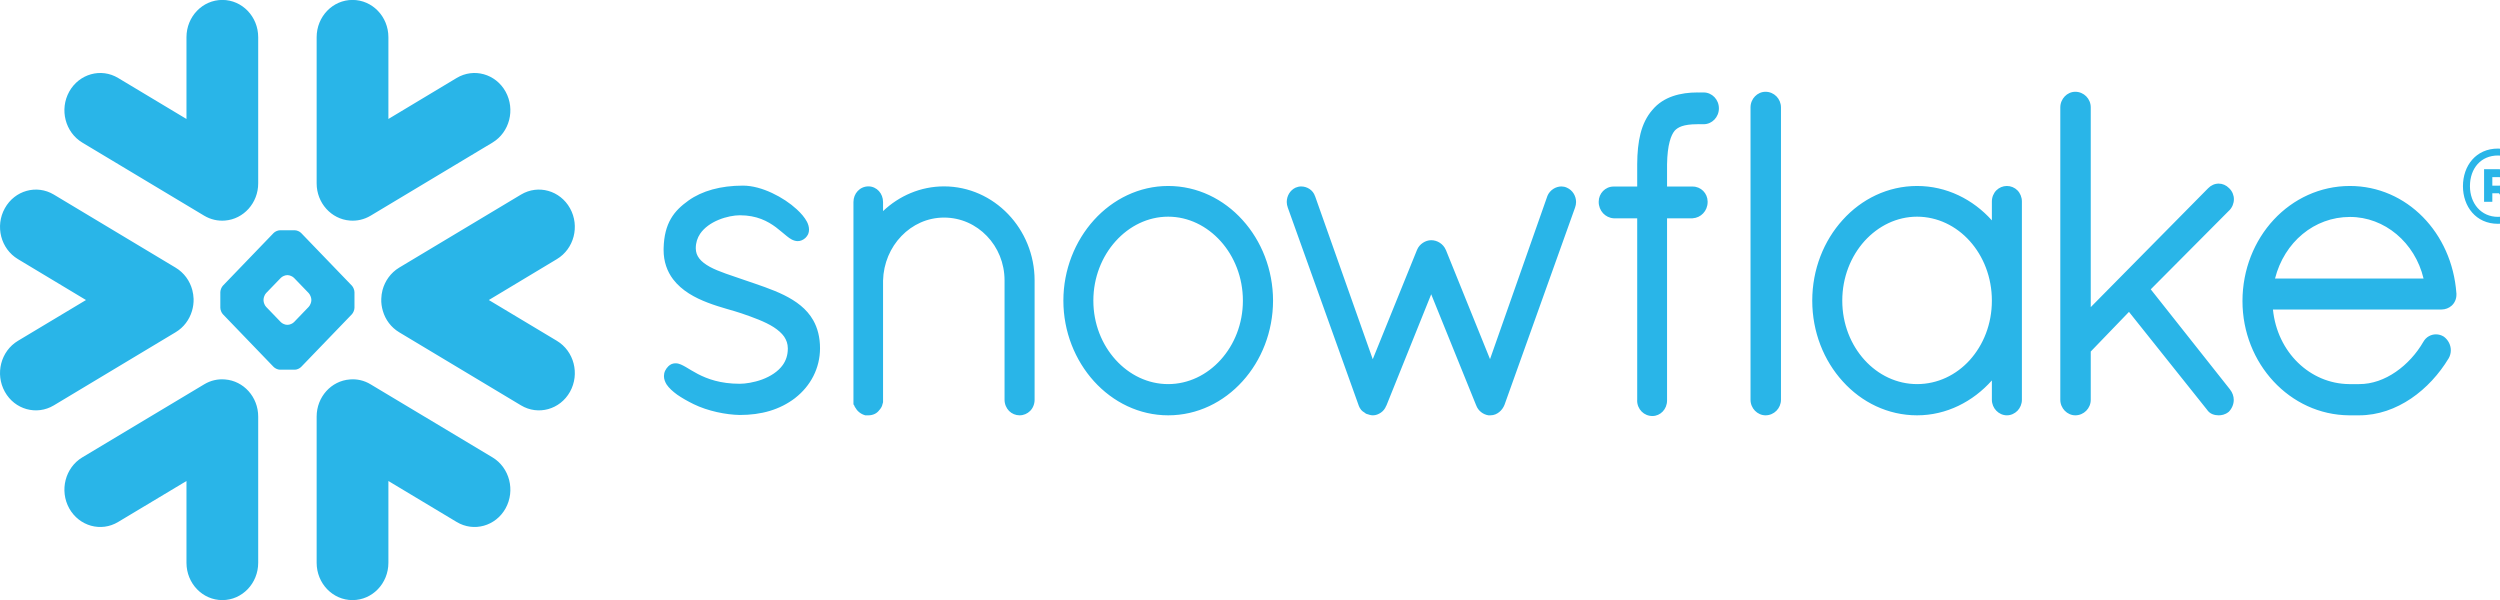
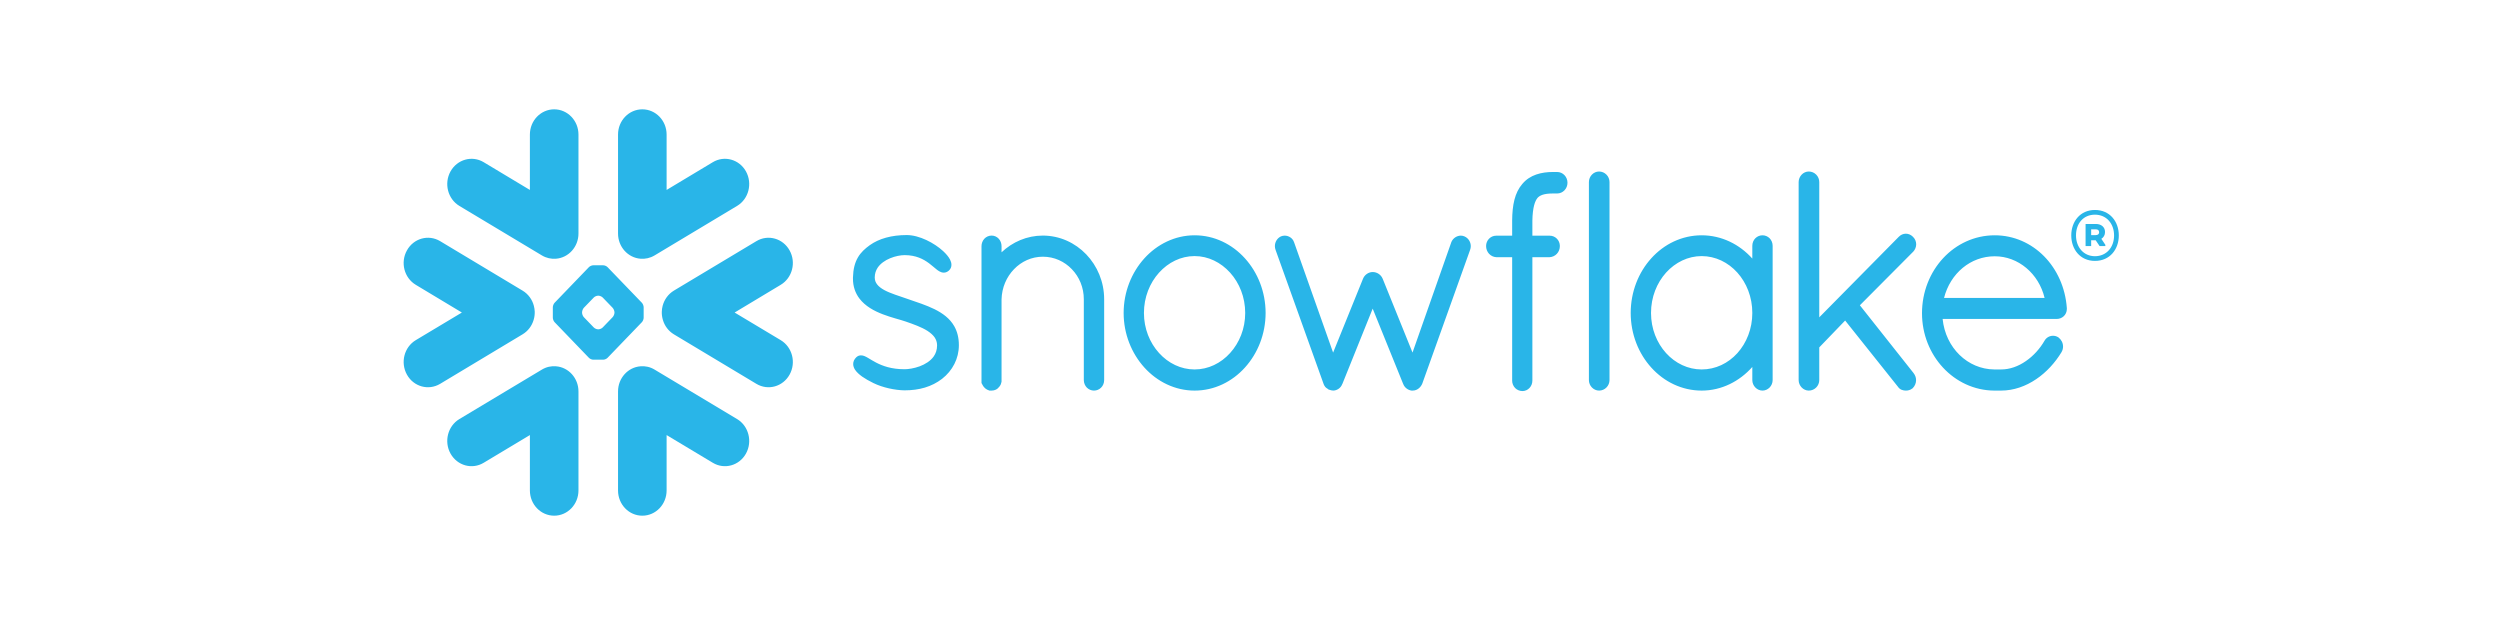
- <svg xmlns="http://www.w3.org/2000/svg" width="100" height="24" viewBox="0 0 100 24" fill="none">
-   <path clip-rule="evenodd" d="M62.679 7.509L62.676 7.507C62.676 7.507 62.675 7.506 62.673 7.506C62.604 7.474 62.528 7.458 62.456 7.458C62.339 7.459 62.226 7.495 62.128 7.559C62.028 7.625 61.943 7.721 61.894 7.842V7.845L59.601 14.366L57.834 9.995L57.831 9.993C57.781 9.871 57.692 9.776 57.592 9.711C57.49 9.645 57.372 9.608 57.248 9.608C57.128 9.608 57.016 9.648 56.917 9.712C56.819 9.777 56.731 9.871 56.682 9.993L56.681 9.995L54.91 14.369L52.604 7.85H52.602C52.562 7.724 52.48 7.626 52.383 7.561C52.284 7.495 52.169 7.459 52.049 7.458C51.973 7.458 51.896 7.474 51.823 7.506H51.82L51.817 7.509C51.602 7.613 51.471 7.836 51.47 8.079C51.47 8.156 51.485 8.232 51.513 8.307L54.348 16.22V16.223C54.37 16.282 54.401 16.34 54.447 16.397C54.48 16.438 54.529 16.473 54.579 16.502C54.589 16.511 54.603 16.524 54.625 16.538C54.649 16.554 54.679 16.564 54.71 16.57C54.761 16.587 54.828 16.613 54.918 16.613C55.033 16.613 55.139 16.57 55.234 16.506C55.324 16.444 55.404 16.352 55.448 16.231L55.455 16.226L57.248 11.771L59.044 16.207H59.045C59.087 16.326 59.16 16.419 59.244 16.484C59.333 16.554 59.433 16.597 59.539 16.613H59.614C59.685 16.613 59.755 16.599 59.814 16.575C59.875 16.55 59.925 16.517 59.966 16.485C60.063 16.409 60.137 16.304 60.183 16.187V16.185L63.001 8.307C63.028 8.232 63.043 8.157 63.043 8.08C63.042 7.839 62.905 7.609 62.679 7.509ZM49.716 12.026C49.716 11.097 49.373 10.255 48.827 9.648C48.278 9.039 47.534 8.667 46.726 8.667C45.918 8.667 45.173 9.039 44.625 9.648C44.078 10.255 43.734 11.097 43.734 12.026C43.734 12.954 44.078 13.788 44.625 14.392C45.173 14.998 45.918 15.364 46.726 15.364C47.534 15.364 48.28 14.998 48.827 14.392C49.373 13.788 49.716 12.954 49.716 12.026ZM49.701 8.8C50.459 9.636 50.92 10.783 50.922 12.026C50.92 13.269 50.459 14.415 49.701 15.251C48.948 16.085 47.897 16.613 46.728 16.613C45.568 16.613 44.516 16.085 43.76 15.251C43.004 14.415 42.535 13.269 42.535 12.026C42.535 10.783 43.004 9.636 43.76 8.8C44.516 7.966 45.568 7.439 46.728 7.439C47.897 7.439 48.948 7.966 49.701 8.8ZM37.761 7.455C36.821 7.455 35.963 7.836 35.322 8.444V8.08C35.321 7.913 35.262 7.758 35.157 7.643C35.055 7.531 34.904 7.455 34.739 7.455C34.568 7.455 34.414 7.527 34.307 7.642C34.201 7.756 34.138 7.913 34.138 8.08V16.177L34.163 16.203L34.164 16.207C34.17 16.233 34.187 16.263 34.204 16.291C34.286 16.441 34.42 16.555 34.586 16.605L34.61 16.613H34.739C34.826 16.613 34.913 16.594 34.995 16.554C35.064 16.52 35.129 16.464 35.18 16.394L35.182 16.395C35.188 16.388 35.19 16.379 35.197 16.373C35.2 16.372 35.203 16.369 35.205 16.366C35.237 16.323 35.264 16.279 35.28 16.238C35.298 16.189 35.309 16.143 35.317 16.108L35.322 16.085V11.224C35.34 10.528 35.615 9.9 36.057 9.442C36.495 8.986 37.097 8.703 37.761 8.703C38.437 8.703 39.04 8.986 39.477 9.442C39.916 9.898 40.182 10.525 40.182 11.217V15.991C40.182 16.165 40.254 16.327 40.362 16.438C40.473 16.548 40.625 16.613 40.783 16.613C40.943 16.613 41.094 16.548 41.204 16.438C41.316 16.327 41.384 16.165 41.384 15.991V11.217C41.384 9.156 39.765 7.458 37.761 7.455ZM96.942 11.141C96.6 9.701 95.384 8.675 93.996 8.678C92.573 8.678 91.373 9.682 91.001 11.141H96.942ZM98.257 11.73V11.792C98.257 11.965 98.183 12.12 98.07 12.223C97.958 12.326 97.812 12.379 97.655 12.381H90.918C91.089 14.089 92.402 15.351 93.969 15.364H94.367C94.885 15.366 95.39 15.18 95.835 14.872C96.28 14.567 96.664 14.14 96.935 13.671C96.991 13.571 97.071 13.494 97.158 13.447C97.247 13.397 97.343 13.374 97.439 13.374C97.546 13.374 97.651 13.403 97.744 13.461L97.75 13.464L97.758 13.469C97.927 13.598 98.033 13.795 98.033 14.011C98.033 14.12 98.005 14.232 97.947 14.333L97.945 14.337L97.943 14.338C97.567 14.961 97.053 15.528 96.444 15.94C95.834 16.352 95.126 16.613 94.367 16.613H93.963C92.78 16.604 91.712 16.085 90.941 15.255C90.173 14.428 89.699 13.292 89.699 12.043C89.699 10.773 90.177 9.621 90.951 8.787C91.727 7.954 92.803 7.439 93.996 7.439C95.134 7.439 96.157 7.909 96.914 8.679C97.672 9.449 98.166 10.518 98.255 11.722L98.257 11.73ZM70.621 3.671C70.457 3.671 70.306 3.742 70.198 3.855C70.09 3.966 70.021 4.124 70.021 4.295V15.991C70.021 16.162 70.09 16.318 70.198 16.429C70.306 16.54 70.457 16.613 70.621 16.613C70.962 16.613 71.237 16.334 71.239 15.991V4.295C71.237 3.95 70.962 3.671 70.621 3.671ZM31.36 11.803C30.875 11.565 30.325 11.39 29.776 11.201C29.271 11.023 28.759 10.873 28.394 10.674C28.21 10.572 28.067 10.464 27.974 10.343C27.88 10.222 27.834 10.099 27.831 9.931C27.832 9.701 27.896 9.516 28.004 9.352C28.169 9.107 28.444 8.916 28.745 8.793C29.043 8.669 29.365 8.611 29.595 8.611C30.276 8.612 30.707 8.847 31.038 9.091C31.201 9.215 31.339 9.339 31.469 9.442C31.536 9.496 31.599 9.545 31.671 9.581C31.74 9.616 31.821 9.645 31.909 9.645C31.965 9.645 32.021 9.634 32.072 9.611C32.126 9.589 32.173 9.556 32.218 9.516C32.262 9.473 32.3 9.422 32.327 9.364C32.351 9.305 32.361 9.244 32.361 9.184C32.361 9.073 32.328 8.969 32.279 8.872C32.188 8.7 32.048 8.536 31.87 8.372C31.606 8.128 31.257 7.895 30.882 7.72C30.505 7.544 30.101 7.425 29.717 7.425C28.825 7.425 28.081 7.635 27.54 8.021C27.258 8.223 27.01 8.445 26.835 8.75C26.657 9.056 26.558 9.434 26.545 9.925C26.544 9.947 26.544 9.969 26.544 9.991C26.542 10.468 26.69 10.861 26.922 11.169C27.275 11.633 27.798 11.911 28.311 12.107C28.823 12.304 29.336 12.421 29.659 12.534C30.114 12.691 30.598 12.862 30.95 13.088C31.126 13.203 31.268 13.327 31.365 13.464C31.458 13.604 31.511 13.749 31.513 13.932V13.946C31.512 14.211 31.437 14.419 31.313 14.597C31.126 14.862 30.815 15.057 30.484 15.18C30.155 15.3 29.812 15.351 29.592 15.351C28.814 15.351 28.294 15.156 27.916 14.961C27.727 14.862 27.574 14.765 27.435 14.683C27.366 14.644 27.302 14.608 27.234 14.579C27.168 14.55 27.098 14.532 27.018 14.532C26.969 14.532 26.916 14.541 26.867 14.561C26.817 14.583 26.773 14.613 26.735 14.65C26.683 14.703 26.637 14.762 26.605 14.83C26.573 14.898 26.558 14.969 26.558 15.044C26.558 15.166 26.602 15.277 26.664 15.379C26.762 15.524 26.907 15.655 27.086 15.786C27.272 15.915 27.493 16.042 27.748 16.167C28.314 16.444 29.039 16.589 29.59 16.599H29.592C30.448 16.599 31.188 16.394 31.812 15.917V15.915H31.812C32.422 15.439 32.801 14.73 32.801 13.929C32.801 13.489 32.702 13.116 32.529 12.811C32.267 12.348 31.842 12.043 31.36 11.803ZM79.675 12.026C79.675 11.088 79.335 10.248 78.79 9.641C78.246 9.036 77.5 8.669 76.684 8.667C75.874 8.667 75.131 9.036 74.582 9.641C74.036 10.248 73.691 11.088 73.691 12.026C73.691 12.963 74.036 13.798 74.582 14.4C75.128 15.002 75.874 15.364 76.684 15.364C77.502 15.364 78.249 15.002 78.792 14.402C79.335 13.798 79.675 12.964 79.675 12.026ZM80.696 7.613C80.807 7.724 80.876 7.886 80.876 8.06V15.991C80.876 16.162 80.806 16.318 80.7 16.429C80.591 16.54 80.442 16.613 80.276 16.613C80.111 16.613 79.96 16.54 79.853 16.429C79.745 16.318 79.675 16.162 79.675 15.991V15.217C78.919 16.066 77.858 16.613 76.684 16.613C75.516 16.613 74.463 16.091 73.71 15.255C72.953 14.424 72.49 13.278 72.49 12.026C72.49 10.774 72.953 9.627 73.71 8.795C74.463 7.96 75.516 7.439 76.684 7.439C77.858 7.439 78.919 7.971 79.675 8.815V8.06C79.675 7.886 79.744 7.724 79.855 7.613C79.966 7.503 80.116 7.439 80.276 7.439C80.435 7.439 80.587 7.503 80.696 7.613ZM89.172 8.417C89.292 8.294 89.356 8.131 89.356 7.969C89.356 7.809 89.292 7.65 89.171 7.534H89.172C89.171 7.531 89.168 7.531 89.168 7.531C89.168 7.528 89.166 7.527 89.166 7.527H89.164C89.048 7.408 88.9 7.344 88.746 7.344C88.591 7.344 88.44 7.411 88.324 7.531L83.63 12.285V4.295C83.63 3.95 83.353 3.671 83.012 3.671C82.848 3.671 82.698 3.742 82.59 3.855C82.483 3.966 82.412 4.124 82.412 4.295V15.991C82.412 16.162 82.483 16.318 82.59 16.429C82.698 16.54 82.848 16.613 83.012 16.613C83.353 16.613 83.63 16.334 83.63 15.991V14.061L85.159 12.475L88.275 16.381C88.333 16.471 88.413 16.533 88.492 16.565C88.582 16.601 88.669 16.613 88.747 16.613C88.855 16.613 89.006 16.589 89.139 16.48L89.147 16.476L89.155 16.467C89.279 16.339 89.35 16.169 89.35 15.996C89.35 15.85 89.298 15.701 89.202 15.582V15.58L86.03 11.573L89.169 8.417H89.172ZM68.144 3.698H68.01C67.993 3.698 67.976 3.7 67.957 3.701C67.941 3.7 67.923 3.698 67.906 3.698C67.56 3.698 67.224 3.739 66.909 3.848C66.6 3.955 66.315 4.131 66.094 4.399L66.093 4.398L66.092 4.399V4.4C65.863 4.665 65.713 4.98 65.621 5.339C65.529 5.7 65.491 6.106 65.488 6.568V7.462H64.539C64.21 7.464 63.948 7.738 63.948 8.069C63.946 8.247 64.013 8.411 64.122 8.53C64.231 8.646 64.38 8.722 64.546 8.732H65.488V16.006L65.486 16.023C65.486 16.194 65.555 16.352 65.667 16.464C65.777 16.575 65.931 16.641 66.099 16.641C66.418 16.639 66.681 16.368 66.682 16.023V8.732H67.702C67.866 8.722 68.018 8.651 68.126 8.535C68.237 8.42 68.305 8.258 68.305 8.082V8.058C68.301 7.731 68.038 7.462 67.708 7.462H66.682V6.572C66.689 6.178 66.728 5.883 66.785 5.669C66.84 5.453 66.915 5.317 66.983 5.233C67.049 5.159 67.135 5.097 67.276 5.047C67.417 5 67.613 4.969 67.877 4.969H67.908C67.924 4.969 67.941 4.966 67.955 4.966C67.974 4.966 67.991 4.969 68.01 4.969H68.087H68.144C68.483 4.969 68.756 4.685 68.756 4.334C68.756 3.983 68.483 3.698 68.144 3.698ZM7.679 12.439C7.727 12.28 7.748 12.116 7.744 11.953C7.738 11.836 7.724 11.719 7.692 11.601C7.595 11.237 7.367 10.912 7.024 10.706L2.153 7.783C1.465 7.372 0.589 7.617 0.194 8.33C-0.204 9.043 0.031 9.953 0.718 10.365L3.44 12.001L0.718 13.633C0.031 14.046 -0.204 14.956 0.194 15.671C0.589 16.383 1.465 16.626 2.153 16.215L7.024 13.29C7.353 13.094 7.576 12.785 7.679 12.439ZM9.001 15.178C8.721 15.153 8.43 15.214 8.168 15.373L3.293 18.294C2.607 18.706 2.373 19.621 2.769 20.335C3.167 21.047 4.043 21.292 4.727 20.878L7.459 19.24V22.512C7.459 23.336 8.1 24.004 8.894 24.004C9.685 24.004 10.328 23.336 10.328 22.512V16.663C10.328 15.878 9.743 15.233 9.001 15.178ZM13.993 8.822C14.272 8.846 14.562 8.784 14.824 8.628L19.698 5.704C20.385 5.291 20.618 4.38 20.223 3.665C19.827 2.952 18.951 2.708 18.265 3.12L15.536 4.759V1.487C15.536 0.665 14.894 -0.003 14.1 -0.003C13.306 -0.003 12.666 0.665 12.666 1.487V7.335C12.666 8.119 13.25 8.765 13.993 8.822ZM3.293 5.704L8.168 8.628C8.43 8.784 8.721 8.846 9.001 8.822C9.743 8.765 10.328 8.119 10.328 7.335V1.487C10.328 0.665 9.685 -0.003 8.894 -0.003C8.1 -0.003 7.459 0.665 7.459 1.487V4.759L4.727 3.12C4.043 2.708 3.167 2.952 2.769 3.665C2.373 4.38 2.607 5.291 3.293 5.704ZM12.454 11.989C12.454 11.904 12.405 11.786 12.347 11.723L11.761 11.116C11.703 11.056 11.589 11.006 11.507 11.006H11.484C11.402 11.006 11.289 11.056 11.232 11.116L10.645 11.723C10.586 11.786 10.541 11.904 10.541 11.989V12.013C10.541 12.097 10.586 12.214 10.645 12.275L11.232 12.884C11.29 12.944 11.402 12.993 11.484 12.993H11.507C11.589 12.993 11.703 12.944 11.761 12.884L12.347 12.275C12.405 12.214 12.454 12.097 12.454 12.013V11.989ZM14.074 12.572L12.048 14.675C11.99 14.737 11.878 14.788 11.794 14.788H11.647H11.347H11.198C11.116 14.788 11.002 14.737 10.943 14.675L8.918 12.572C8.86 12.513 8.813 12.394 8.813 12.31V12.155V11.844V11.69C8.813 11.604 8.86 11.485 8.918 11.425L10.943 9.322C11.002 9.26 11.116 9.211 11.198 9.211H11.347H11.647H11.794C11.876 9.211 11.99 9.26 12.048 9.322L14.074 11.425C14.132 11.485 14.179 11.604 14.179 11.69V11.844V12.155V12.31C14.179 12.394 14.132 12.513 14.074 12.572ZM19.698 18.294L14.824 15.373C14.562 15.214 14.272 15.153 13.993 15.178C13.25 15.233 12.666 15.878 12.666 16.663V22.512C12.666 23.336 13.306 24.004 14.1 24.004C14.894 24.004 15.536 23.336 15.536 22.512V19.24L18.265 20.878C18.951 21.292 19.827 21.047 20.223 20.335C20.618 19.621 20.385 18.706 19.698 18.294ZM22.275 10.365L19.553 12.001L22.275 13.633C22.962 14.046 23.198 14.956 22.8 15.671C22.403 16.383 21.526 16.626 20.841 16.215L15.966 13.29C15.641 13.094 15.415 12.785 15.315 12.439C15.267 12.28 15.245 12.116 15.251 11.953C15.254 11.836 15.27 11.719 15.301 11.601C15.399 11.237 15.627 10.912 15.966 10.706L20.841 7.783C21.526 7.372 22.403 7.617 22.8 8.33C23.198 9.043 22.962 9.953 22.275 10.365ZM101.327 7.447C101.327 8.267 100.799 8.952 99.917 8.952C99.04 8.952 98.518 8.261 98.518 7.447C98.518 6.627 99.04 5.943 99.917 5.943C100.799 5.943 101.327 6.627 101.327 7.447ZM101.047 7.447C101.047 6.75 100.6 6.22 99.917 6.22C99.245 6.22 98.798 6.724 98.798 7.447C98.798 8.138 99.245 8.674 99.917 8.674C100.6 8.674 101.047 8.145 101.047 7.447ZM99.363 6.769H99.966C100.295 6.769 100.513 6.956 100.513 7.247C100.513 7.428 100.426 7.563 100.295 7.647L100.531 8.002V8.073H100.19L99.96 7.731H99.693V8.073H99.363V6.769ZM99.96 7.086H99.693V7.428H99.96C100.084 7.428 100.165 7.37 100.165 7.26C100.165 7.144 100.09 7.086 99.96 7.086Z" fill="#29B5E8" />
+ <svg xmlns="http://www.w3.org/2000/svg" width="160" height="40" viewBox="0 0 160 40" fill="none">
+   <path d="M93.736 15.135L93.733 15.133C93.733 15.133 93.731 15.131 93.729 15.131C93.654 15.098 93.572 15.08 93.494 15.08C93.367 15.081 93.245 15.12 93.138 15.19C93.03 15.261 92.938 15.365 92.885 15.495V15.499L90.401 22.564L88.487 17.828L88.484 17.826C88.43 17.694 88.333 17.591 88.224 17.52C88.114 17.449 87.986 17.41 87.852 17.41C87.722 17.41 87.6 17.452 87.493 17.521C87.387 17.592 87.292 17.694 87.239 17.826L87.237 17.828L85.319 22.567L82.821 15.505H82.819C82.776 15.368 82.687 15.262 82.582 15.192C82.475 15.12 82.349 15.081 82.22 15.08C82.137 15.08 82.054 15.098 81.975 15.131H81.972L81.969 15.135C81.736 15.248 81.593 15.489 81.593 15.753C81.593 15.836 81.608 15.918 81.639 16L84.71 24.572V24.575C84.734 24.639 84.768 24.702 84.817 24.764C84.853 24.808 84.906 24.846 84.961 24.877C84.971 24.887 84.987 24.901 85.01 24.917C85.036 24.934 85.069 24.945 85.103 24.951C85.158 24.97 85.23 24.997 85.328 24.997C85.452 24.997 85.567 24.951 85.671 24.882C85.767 24.815 85.854 24.714 85.902 24.584L85.909 24.578L87.852 19.752L89.797 24.558H89.799C89.844 24.687 89.923 24.787 90.014 24.858C90.111 24.934 90.219 24.98 90.334 24.997H90.415C90.493 24.997 90.569 24.982 90.632 24.956C90.698 24.93 90.752 24.894 90.797 24.859C90.901 24.776 90.982 24.663 91.032 24.537V24.534L94.084 16C94.114 15.918 94.13 15.836 94.13 15.754C94.129 15.492 93.98 15.243 93.736 15.135ZM79.693 20.029C79.693 19.022 79.321 18.11 78.729 17.452C78.134 16.792 77.329 16.389 76.453 16.389C75.578 16.389 74.771 16.792 74.177 17.452C73.584 18.11 73.212 19.022 73.212 20.029C73.212 21.034 73.584 21.937 74.177 22.591C74.771 23.248 75.578 23.645 76.453 23.645C77.329 23.645 78.137 23.248 78.729 22.591C79.321 21.937 79.693 21.034 79.693 20.029ZM79.676 16.534C80.497 17.439 80.997 18.682 80.999 20.029C80.997 21.375 80.497 22.616 79.676 23.522C78.861 24.426 77.722 24.998 76.455 24.998C75.199 24.998 74.059 24.426 73.24 23.522C72.421 22.616 71.913 21.375 71.913 20.029C71.913 18.682 72.421 17.439 73.24 16.534C74.059 15.631 75.199 15.059 76.455 15.059C77.722 15.059 78.861 15.631 79.676 16.534ZM66.742 15.077C65.723 15.077 64.793 15.489 64.099 16.148V15.754C64.098 15.573 64.034 15.404 63.92 15.28C63.81 15.159 63.646 15.077 63.468 15.077C63.282 15.077 63.115 15.154 62.999 15.279C62.885 15.402 62.816 15.573 62.816 15.754V24.526L62.843 24.553L62.844 24.558C62.851 24.587 62.869 24.618 62.888 24.649C62.976 24.812 63.121 24.935 63.301 24.989L63.327 24.998H63.468C63.561 24.998 63.655 24.977 63.745 24.934C63.82 24.896 63.889 24.837 63.945 24.76L63.947 24.761C63.954 24.754 63.956 24.744 63.964 24.737C63.967 24.736 63.97 24.733 63.972 24.73C64.006 24.683 64.035 24.636 64.053 24.592C64.072 24.539 64.084 24.489 64.093 24.451L64.099 24.426V19.159C64.118 18.406 64.416 17.725 64.895 17.23C65.37 16.735 66.021 16.429 66.742 16.429C67.474 16.429 68.127 16.735 68.6 17.23C69.076 17.723 69.364 18.403 69.364 19.152V24.324C69.364 24.513 69.442 24.688 69.559 24.808C69.68 24.927 69.844 24.998 70.015 24.998C70.189 24.998 70.352 24.927 70.471 24.808C70.593 24.688 70.666 24.513 70.666 24.324V19.152C70.666 16.92 68.912 15.08 66.742 15.077ZM130.854 19.069C130.483 17.51 129.166 16.399 127.662 16.402C126.121 16.402 124.821 17.489 124.418 19.069H130.854ZM132.278 19.708V19.775C132.278 19.962 132.198 20.131 132.076 20.241C131.955 20.353 131.797 20.411 131.626 20.413H124.328C124.513 22.264 125.935 23.631 127.633 23.645H128.064C128.625 23.647 129.173 23.445 129.654 23.111C130.136 22.781 130.553 22.319 130.847 21.81C130.907 21.702 130.994 21.619 131.088 21.568C131.185 21.514 131.288 21.489 131.393 21.489C131.508 21.489 131.622 21.52 131.723 21.583L131.73 21.586L131.738 21.592C131.921 21.732 132.035 21.945 132.035 22.178C132.035 22.297 132.005 22.418 131.942 22.527L131.941 22.532L131.939 22.534C131.531 23.208 130.975 23.823 130.314 24.268C129.653 24.715 128.886 24.998 128.064 24.998H127.626C126.345 24.988 125.188 24.426 124.353 23.527C123.521 22.631 123.008 21.4 123.008 20.047C123.008 18.672 123.525 17.423 124.364 16.52C125.204 15.617 126.37 15.059 127.662 15.059C128.895 15.059 130.003 15.569 130.824 16.403C131.644 17.237 132.18 18.395 132.276 19.699L132.278 19.708ZM102.34 10.977C102.162 10.977 101.999 11.054 101.882 11.176C101.764 11.297 101.69 11.468 101.69 11.653V24.324C101.69 24.509 101.764 24.678 101.882 24.798C101.999 24.918 102.162 24.998 102.34 24.998C102.709 24.998 103.007 24.696 103.009 24.324V11.653C103.007 11.28 102.709 10.977 102.34 10.977ZM59.807 19.787C59.281 19.529 58.686 19.339 58.091 19.134C57.544 18.942 56.989 18.779 56.593 18.564C56.394 18.453 56.239 18.337 56.139 18.205C56.036 18.074 55.986 17.941 55.983 17.759C55.985 17.51 56.054 17.309 56.171 17.131C56.349 16.866 56.648 16.659 56.974 16.526C57.296 16.392 57.645 16.328 57.895 16.328C58.633 16.33 59.099 16.585 59.458 16.849C59.634 16.983 59.784 17.118 59.925 17.23C59.998 17.288 60.065 17.34 60.144 17.379C60.218 17.418 60.306 17.449 60.401 17.449C60.462 17.449 60.523 17.437 60.578 17.413C60.637 17.388 60.688 17.353 60.737 17.309C60.784 17.263 60.825 17.207 60.854 17.145C60.88 17.081 60.892 17.015 60.892 16.95C60.892 16.83 60.855 16.717 60.802 16.611C60.704 16.426 60.552 16.248 60.36 16.07C60.073 15.806 59.695 15.553 59.288 15.363C58.88 15.173 58.443 15.044 58.026 15.044C57.06 15.044 56.254 15.271 55.668 15.69C55.363 15.909 55.094 16.149 54.904 16.479C54.711 16.811 54.604 17.22 54.59 17.753C54.589 17.776 54.589 17.8 54.589 17.824C54.587 18.341 54.747 18.767 54.999 19.1C55.381 19.603 55.948 19.903 56.504 20.116C57.059 20.329 57.614 20.456 57.964 20.578C58.457 20.749 58.981 20.934 59.363 21.179C59.553 21.304 59.707 21.438 59.812 21.586C59.913 21.738 59.971 21.895 59.973 22.093V22.108C59.972 22.395 59.89 22.621 59.756 22.814C59.553 23.101 59.216 23.312 58.858 23.445C58.501 23.576 58.13 23.631 57.891 23.631C57.049 23.631 56.485 23.419 56.076 23.208C55.871 23.101 55.705 22.996 55.555 22.907C55.48 22.864 55.411 22.825 55.337 22.794C55.266 22.763 55.189 22.743 55.102 22.743C55.05 22.743 54.992 22.753 54.939 22.774C54.886 22.798 54.837 22.831 54.796 22.872C54.739 22.929 54.69 22.993 54.655 23.066C54.621 23.14 54.604 23.217 54.604 23.297C54.604 23.43 54.652 23.551 54.72 23.66C54.826 23.818 54.982 23.96 55.177 24.102C55.378 24.241 55.618 24.379 55.894 24.514C56.507 24.815 57.292 24.972 57.889 24.982H57.891C58.819 24.982 59.621 24.76 60.296 24.243V24.242C60.956 23.725 61.368 22.957 61.368 22.09C61.368 21.614 61.261 21.21 61.073 20.879C60.789 20.378 60.329 20.047 59.807 19.787ZM112.148 20.029C112.148 19.012 111.779 18.102 111.189 17.445C110.6 16.79 109.792 16.392 108.908 16.39C108.03 16.39 107.225 16.79 106.63 17.445C106.039 18.102 105.665 19.012 105.665 20.029C105.665 21.044 106.039 21.948 106.63 22.6C107.222 23.252 108.03 23.645 108.908 23.645C109.794 23.645 110.603 23.252 111.191 22.602C111.779 21.948 112.148 21.044 112.148 20.029ZM113.254 15.248C113.374 15.368 113.449 15.543 113.449 15.732V24.324C113.449 24.509 113.373 24.678 113.258 24.798C113.14 24.918 112.978 24.998 112.8 24.998C112.621 24.998 112.456 24.918 112.341 24.798C112.223 24.678 112.148 24.509 112.148 24.324V23.486C111.329 24.405 110.18 24.998 108.908 24.998C107.642 24.998 106.502 24.432 105.685 23.527C104.866 22.626 104.365 21.384 104.365 20.029C104.365 18.673 104.866 17.43 105.685 16.528C106.502 15.623 107.642 15.059 108.908 15.059C110.179 15.059 111.329 15.635 112.148 16.549V15.732C112.148 15.543 112.222 15.368 112.343 15.248C112.463 15.129 112.625 15.059 112.8 15.059C112.972 15.059 113.135 15.129 113.254 15.248ZM122.437 16.119C122.566 15.985 122.636 15.808 122.636 15.633C122.636 15.46 122.566 15.287 122.435 15.162H122.437C122.435 15.159 122.433 15.159 122.433 15.159C122.432 15.155 122.43 15.154 122.43 15.154H122.428C122.302 15.026 122.141 14.956 121.975 14.956C121.807 14.956 121.643 15.028 121.518 15.159L116.433 20.309V11.653C116.433 11.28 116.132 10.977 115.763 10.977C115.585 10.977 115.422 11.054 115.306 11.176C115.19 11.297 115.113 11.468 115.113 11.653V24.324C115.113 24.509 115.19 24.678 115.306 24.798C115.422 24.918 115.585 24.998 115.763 24.998C116.132 24.998 116.433 24.696 116.433 24.324V22.233L118.089 20.514L121.464 24.747C121.528 24.844 121.614 24.911 121.7 24.946C121.797 24.984 121.892 24.998 121.976 24.998C122.093 24.998 122.257 24.972 122.401 24.854L122.409 24.849L122.417 24.84C122.553 24.701 122.629 24.517 122.629 24.329C122.629 24.171 122.573 24.01 122.469 23.881V23.878L119.032 19.538L122.434 16.119H122.437ZM99.656 11.007H99.511C99.492 11.007 99.474 11.009 99.454 11.01C99.436 11.009 99.417 11.007 99.398 11.007C99.023 11.007 98.659 11.051 98.318 11.169C97.984 11.285 97.674 11.476 97.435 11.766L97.434 11.765L97.433 11.766C97.185 12.053 97.022 12.396 96.923 12.785C96.823 13.175 96.782 13.615 96.778 14.116V15.084H95.751C95.394 15.086 95.11 15.383 95.11 15.742C95.108 15.935 95.181 16.113 95.298 16.241C95.416 16.367 95.579 16.45 95.759 16.46H96.778V24.34L96.777 24.359C96.777 24.544 96.852 24.714 96.972 24.837C97.091 24.956 97.259 25.028 97.441 25.028C97.787 25.026 98.071 24.732 98.072 24.359V16.46H99.177C99.355 16.45 99.519 16.372 99.636 16.247C99.757 16.122 99.83 15.946 99.83 15.756V15.73C99.826 15.376 99.541 15.084 99.184 15.084H98.072V14.12C98.079 13.693 98.122 13.374 98.183 13.141C98.243 12.908 98.325 12.761 98.398 12.67C98.47 12.589 98.564 12.522 98.716 12.468C98.869 12.417 99.08 12.383 99.367 12.383H99.401C99.418 12.383 99.436 12.38 99.452 12.38C99.472 12.38 99.49 12.383 99.511 12.383H99.595H99.656C100.023 12.383 100.319 12.075 100.319 11.695C100.319 11.315 100.023 11.007 99.656 11.007ZM34.152 20.476C34.205 20.303 34.227 20.125 34.223 19.95C34.217 19.823 34.201 19.696 34.166 19.569C34.062 19.174 33.814 18.821 33.443 18.599L28.166 15.432C27.421 14.987 26.471 15.252 26.044 16.025C25.612 16.797 25.866 17.782 26.611 18.229L29.56 20.002L26.611 21.769C25.866 22.216 25.613 23.202 26.044 23.977C26.471 24.748 27.421 25.012 28.166 24.567L33.443 21.398C33.799 21.185 34.041 20.851 34.152 20.476ZM35.584 23.443C35.281 23.416 34.966 23.482 34.682 23.654L29.401 26.819C28.658 27.265 28.404 28.256 28.833 29.029C29.264 29.801 30.213 30.066 30.955 29.618L33.913 27.844V31.388C33.913 32.281 34.609 33.004 35.469 33.004C36.325 33.004 37.022 32.281 37.022 31.388V25.052C37.022 24.202 36.388 23.503 35.584 23.443ZM40.992 16.558C41.295 16.584 41.609 16.516 41.893 16.347L47.173 13.179C47.917 12.733 48.169 11.746 47.742 10.97C47.313 10.199 46.363 9.934 45.62 10.38L42.663 12.156V8.611C42.663 7.72 41.968 6.997 41.108 6.997C40.248 6.997 39.554 7.72 39.554 8.611V14.946C39.554 15.796 40.187 16.496 40.992 16.558ZM29.401 13.179L34.682 16.347C34.966 16.516 35.281 16.584 35.584 16.558C36.388 16.496 37.022 15.796 37.022 14.946V8.611C37.022 7.72 36.325 6.997 35.469 6.997C34.609 6.997 33.913 7.72 33.913 8.611V12.156L30.955 10.38C30.213 9.934 29.264 10.199 28.833 10.97C28.404 11.746 28.658 12.733 29.401 13.179ZM39.326 19.988C39.326 19.896 39.272 19.768 39.209 19.7L38.574 19.042C38.511 18.977 38.388 18.924 38.299 18.924H38.275C38.186 18.924 38.063 18.977 38.001 19.042L37.365 19.7C37.302 19.768 37.253 19.896 37.253 19.988V20.014C37.253 20.105 37.302 20.232 37.365 20.298L38.001 20.957C38.064 21.023 38.186 21.076 38.275 21.076H38.299C38.388 21.076 38.511 21.023 38.574 20.957L39.209 20.298C39.272 20.232 39.326 20.105 39.326 20.014V19.988ZM41.08 20.62L38.885 22.899C38.822 22.966 38.701 23.02 38.61 23.02H38.45H38.126H37.964C37.876 23.02 37.752 22.966 37.689 22.899L35.495 20.62C35.432 20.556 35.381 20.427 35.381 20.336V20.168V19.831V19.665C35.381 19.572 35.432 19.442 35.495 19.377L37.689 17.099C37.752 17.032 37.876 16.979 37.964 16.979H38.126H38.45H38.61C38.699 16.979 38.822 17.032 38.885 17.099L41.08 19.377C41.143 19.442 41.194 19.572 41.194 19.665V19.831V20.168V20.336C41.194 20.427 41.143 20.556 41.08 20.62ZM47.173 26.819L41.893 23.654C41.609 23.482 41.295 23.416 40.992 23.443C40.187 23.503 39.554 24.202 39.554 25.052V31.388C39.554 32.281 40.248 33.004 41.108 33.004C41.968 33.004 42.663 32.281 42.663 31.388V27.844L45.62 29.618C46.363 30.066 47.313 29.801 47.742 29.029C48.169 28.256 47.917 27.265 47.173 26.819ZM49.965 18.229L47.016 20.002L49.965 21.769C50.709 22.216 50.964 23.202 50.533 23.977C50.104 24.748 49.153 25.012 48.411 24.567L43.13 21.398C42.778 21.185 42.533 20.851 42.425 20.476C42.373 20.303 42.349 20.125 42.355 19.95C42.358 19.823 42.376 19.696 42.41 19.569C42.515 19.174 42.763 18.821 43.13 18.599L48.411 15.432C49.153 14.987 50.104 15.252 50.533 16.025C50.964 16.797 50.709 17.782 49.965 18.229ZM135.604 15.068C135.604 15.957 135.032 16.698 134.076 16.698C133.127 16.698 132.561 15.95 132.561 15.068C132.561 14.18 133.127 13.438 134.076 13.438C135.032 13.438 135.604 14.18 135.604 15.068ZM135.301 15.068C135.301 14.313 134.817 13.739 134.076 13.739C133.349 13.739 132.864 14.284 132.864 15.068C132.864 15.816 133.349 16.397 134.076 16.397C134.817 16.397 135.301 15.824 135.301 15.068ZM133.477 14.334H134.13C134.486 14.334 134.722 14.536 134.722 14.851C134.722 15.047 134.628 15.194 134.486 15.285L134.742 15.669V15.747H134.373L134.123 15.376H133.834V15.747H133.477V14.334ZM134.123 14.676H133.834V15.047H134.123C134.258 15.047 134.345 14.984 134.345 14.865C134.345 14.739 134.264 14.676 134.123 14.676Z" fill="#29B5E8" />
</svg>
